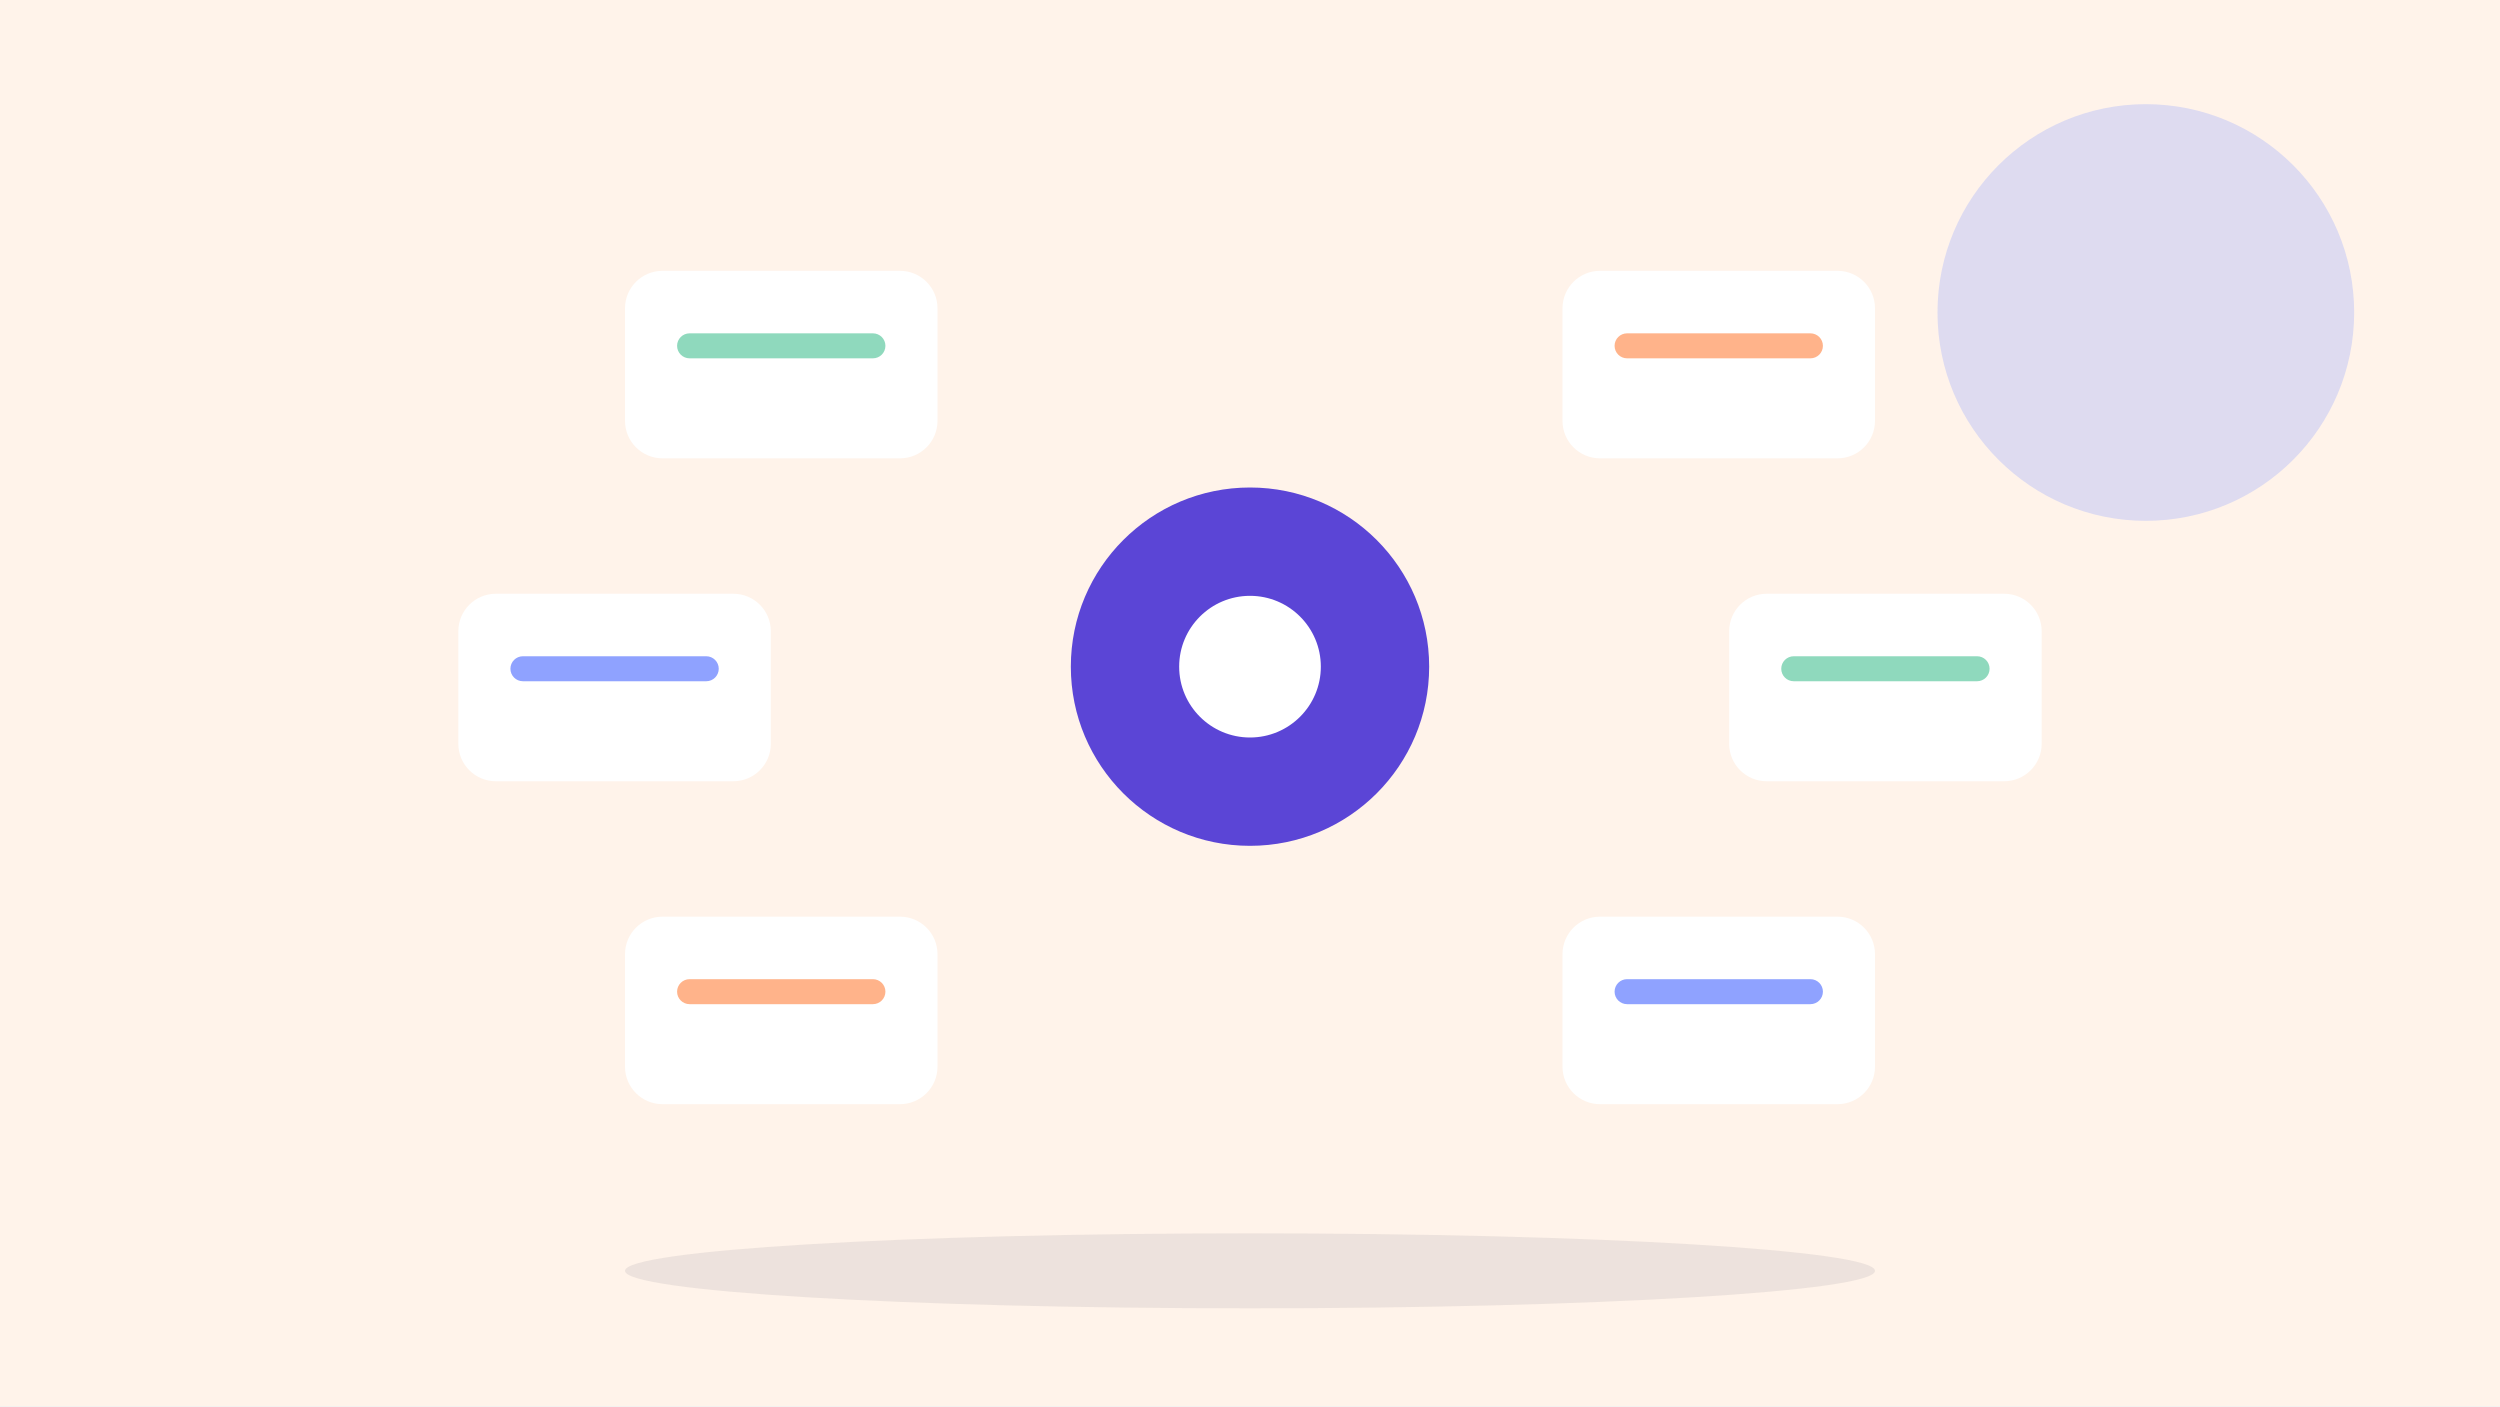
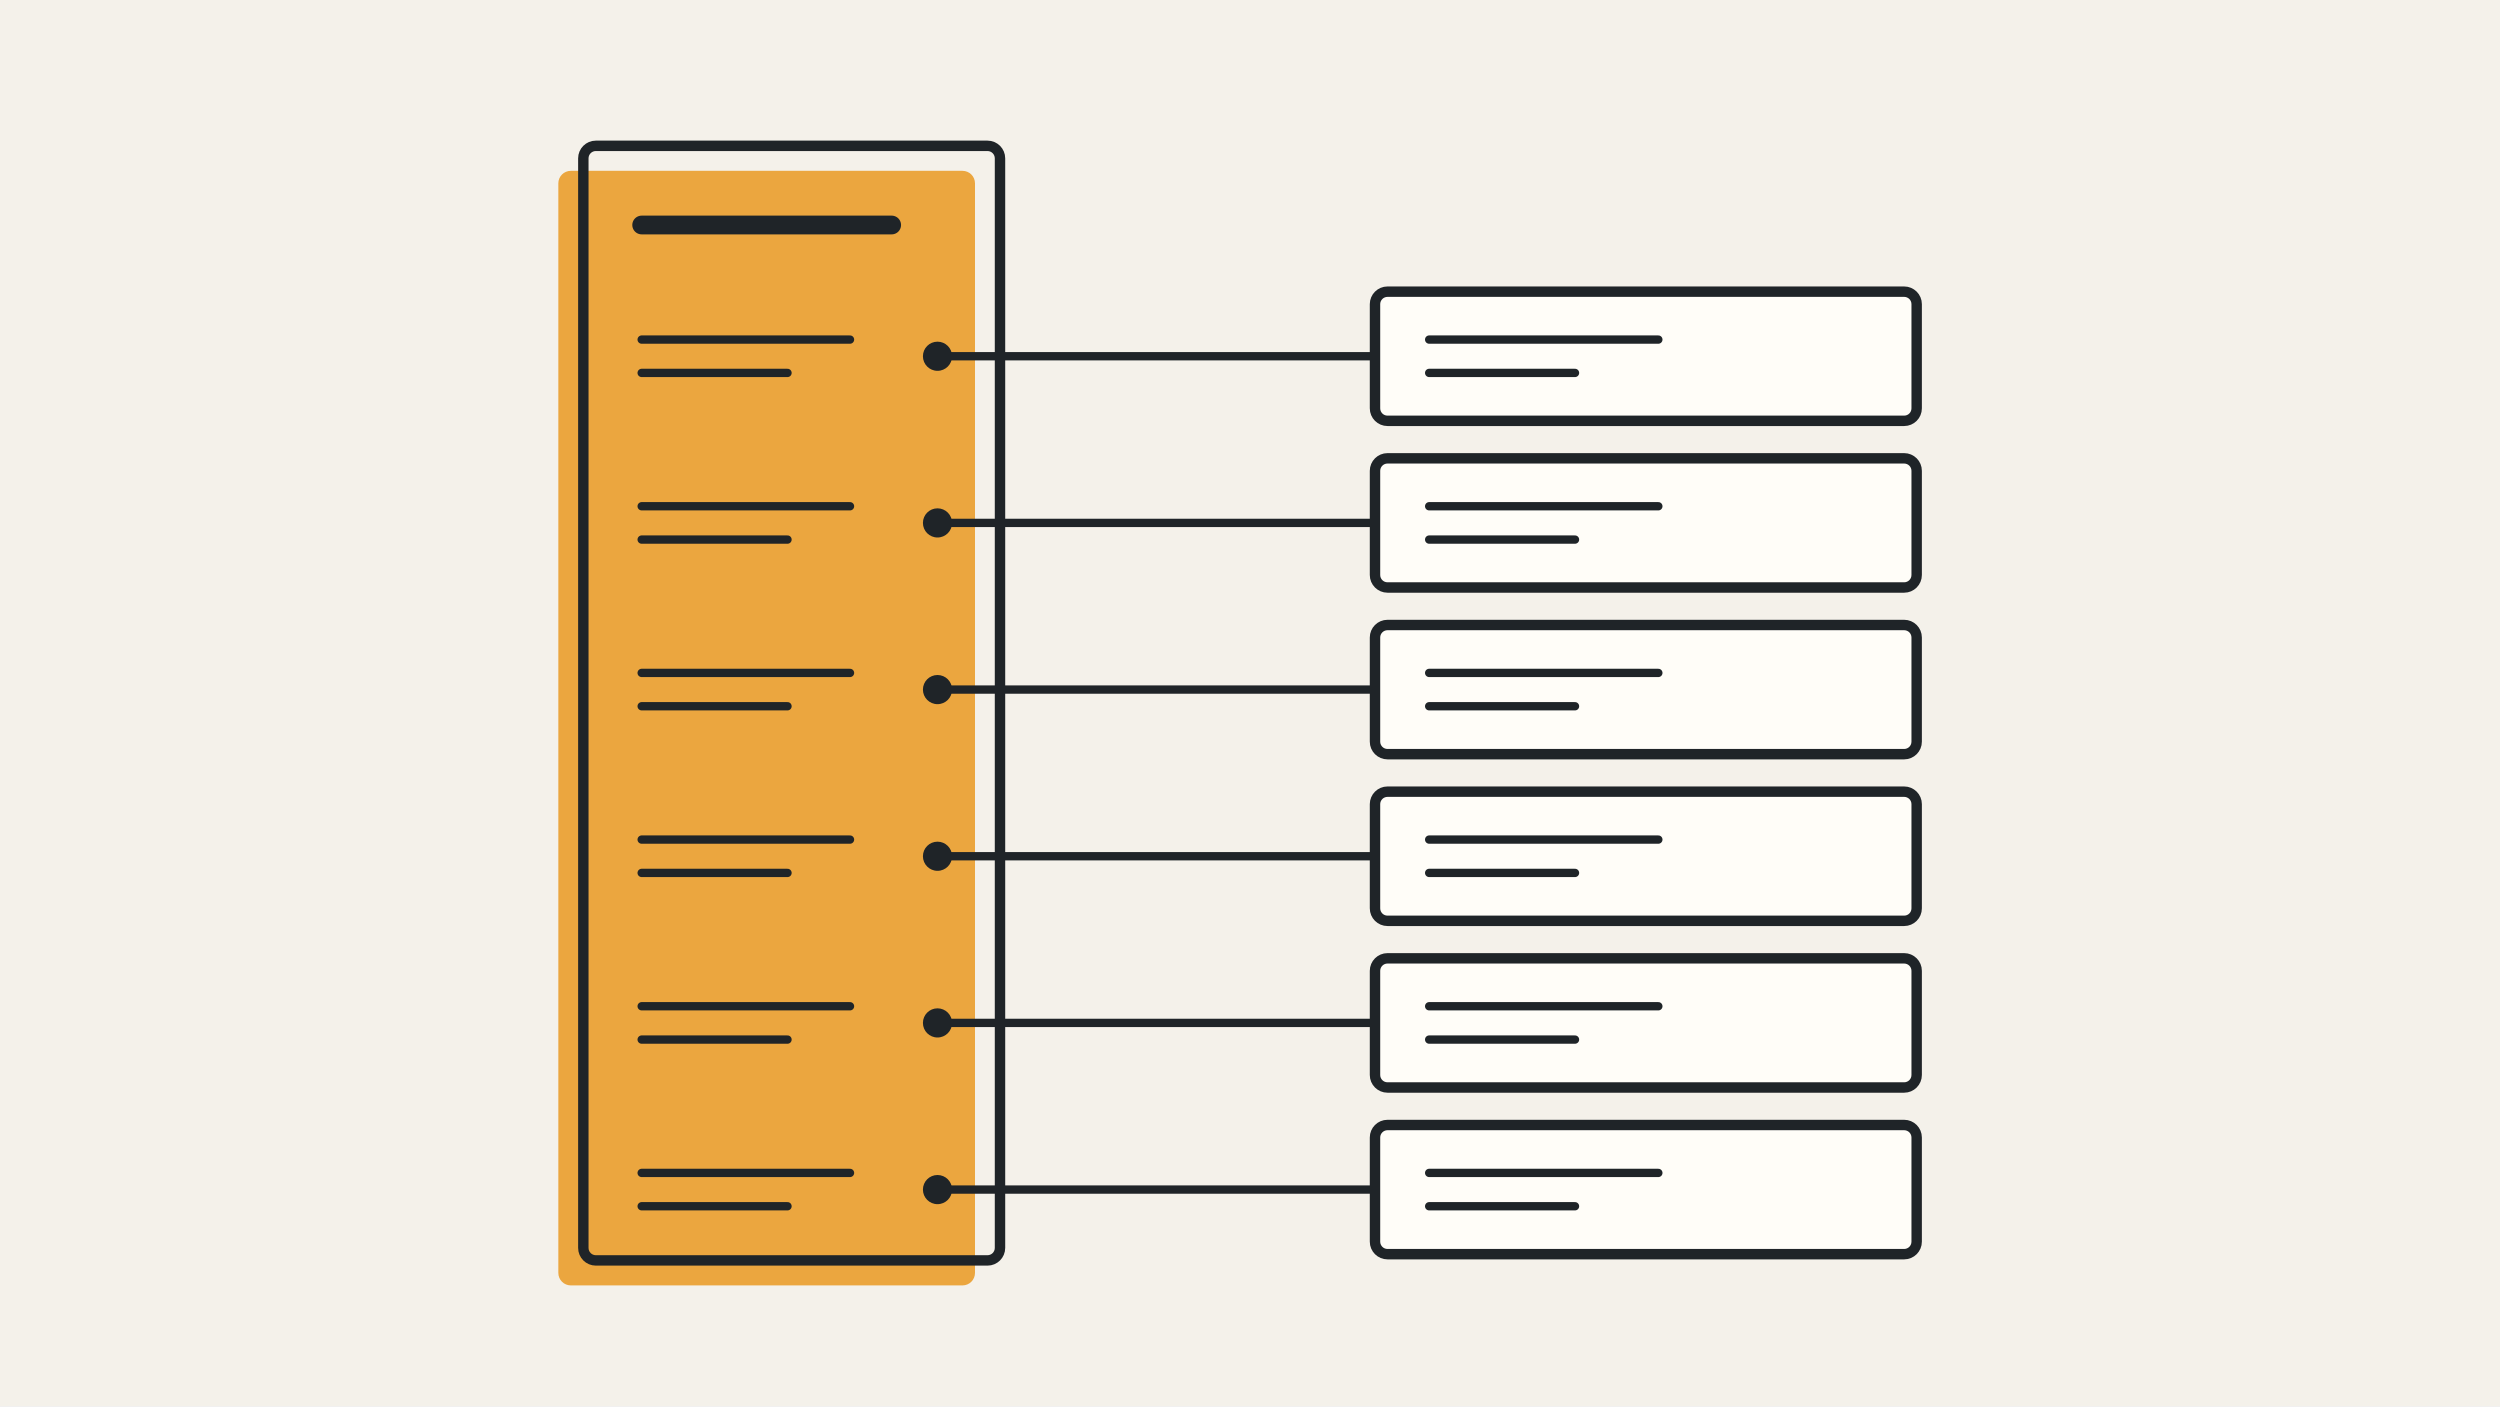
<svg xmlns="http://www.w3.org/2000/svg" viewBox="0 0 1200 675" width="1200" height="675">
-   <rect width="1200" height="675" fill="#fff3ea" />
-   <circle cx="1030" cy="150" r="100" fill="#8fa2ff" opacity="0.3" />
-   <ellipse cx="600" cy="610" rx="300" ry="18" fill="#1f1b3a" opacity="0.08" />
-   <circle cx="600" cy="320" r="86" fill="#5b45d6" />
-   <circle cx="600" cy="320" r="34" fill="#ffffff" />
-   <rect x="300" y="130" width="150" height="90" rx="18" fill="#ffffff" />
-   <rect x="750" y="130" width="150" height="90" rx="18" fill="#ffffff" />
-   <rect x="220" y="285" width="150" height="90" rx="18" fill="#ffffff" />
-   <rect x="830" y="285" width="150" height="90" rx="18" fill="#ffffff" />
-   <rect x="300" y="440" width="150" height="90" rx="18" fill="#ffffff" />
-   <rect x="750" y="440" width="150" height="90" rx="18" fill="#ffffff" />
-   <rect x="325" y="160" width="100" height="12" rx="6" fill="#8fd9bd" />
-   <rect x="775" y="160" width="100" height="12" rx="6" fill="#ffb38a" />
-   <rect x="245" y="315" width="100" height="12" rx="6" fill="#8fa2ff" />
-   <rect x="855" y="315" width="100" height="12" rx="6" fill="#8fd9bd" />
-   <rect x="325" y="470" width="100" height="12" rx="6" fill="#ffb38a" />
-   <rect x="775" y="470" width="100" height="12" rx="6" fill="#8fa2ff" />
+   <rect width="1200" height="675" fill="#f4f1ea" />
+   <rect x="268" y="82" width="200" height="535" rx="6" fill="#eba63f" />
+   <g fill="none" stroke="#1f2428" stroke-linecap="round" stroke-linejoin="round">
+     <path stroke-width="4" d="M450 171H660M450 251H660M450 331H660M450 411H660M450 491H660M450 571H660" />
+     <rect stroke-width="5" x="280" y="70" width="200" height="535" rx="6" />
+     <path stroke-width="9" d="M308 108h120" />
+     <path stroke-width="4" d="M308 163h100M308 179h70M308 243h100M308 259h70M308 323h100M308 339h70M308 403h100M308 419h70M308 483h100M308 499h70M308 563h100M308 579h70" />
+   </g>
+   <g fill="#1f2428">
+     <circle cx="450" cy="171" r="7" />
+     <circle cx="450" cy="251" r="7" />
+     <circle cx="450" cy="331" r="7" />
+     <circle cx="450" cy="411" r="7" />
+     <circle cx="450" cy="491" r="7" />
+     <circle cx="450" cy="571" r="7" />
+   </g>
+   <g fill="#fffdf8" stroke="#1f2428" stroke-width="5" stroke-linejoin="round">
+     <rect x="660" y="140" width="260" height="62" rx="6" />
+     <rect x="660" y="220" width="260" height="62" rx="6" />
+     <rect x="660" y="300" width="260" height="62" rx="6" />
+     <rect x="660" y="380" width="260" height="62" rx="6" />
+     <rect x="660" y="460" width="260" height="62" rx="6" />
+     <rect x="660" y="540" width="260" height="62" rx="6" />
+   </g>
+   <path fill="none" stroke="#1f2428" stroke-width="4" stroke-linecap="round" d="M686 163h110M686 179h70M686 243h110M686 259h70M686 323h110M686 339h70M686 403h110M686 419h70M686 483h110M686 499h70M686 563h110M686 579h70" />
</svg>
